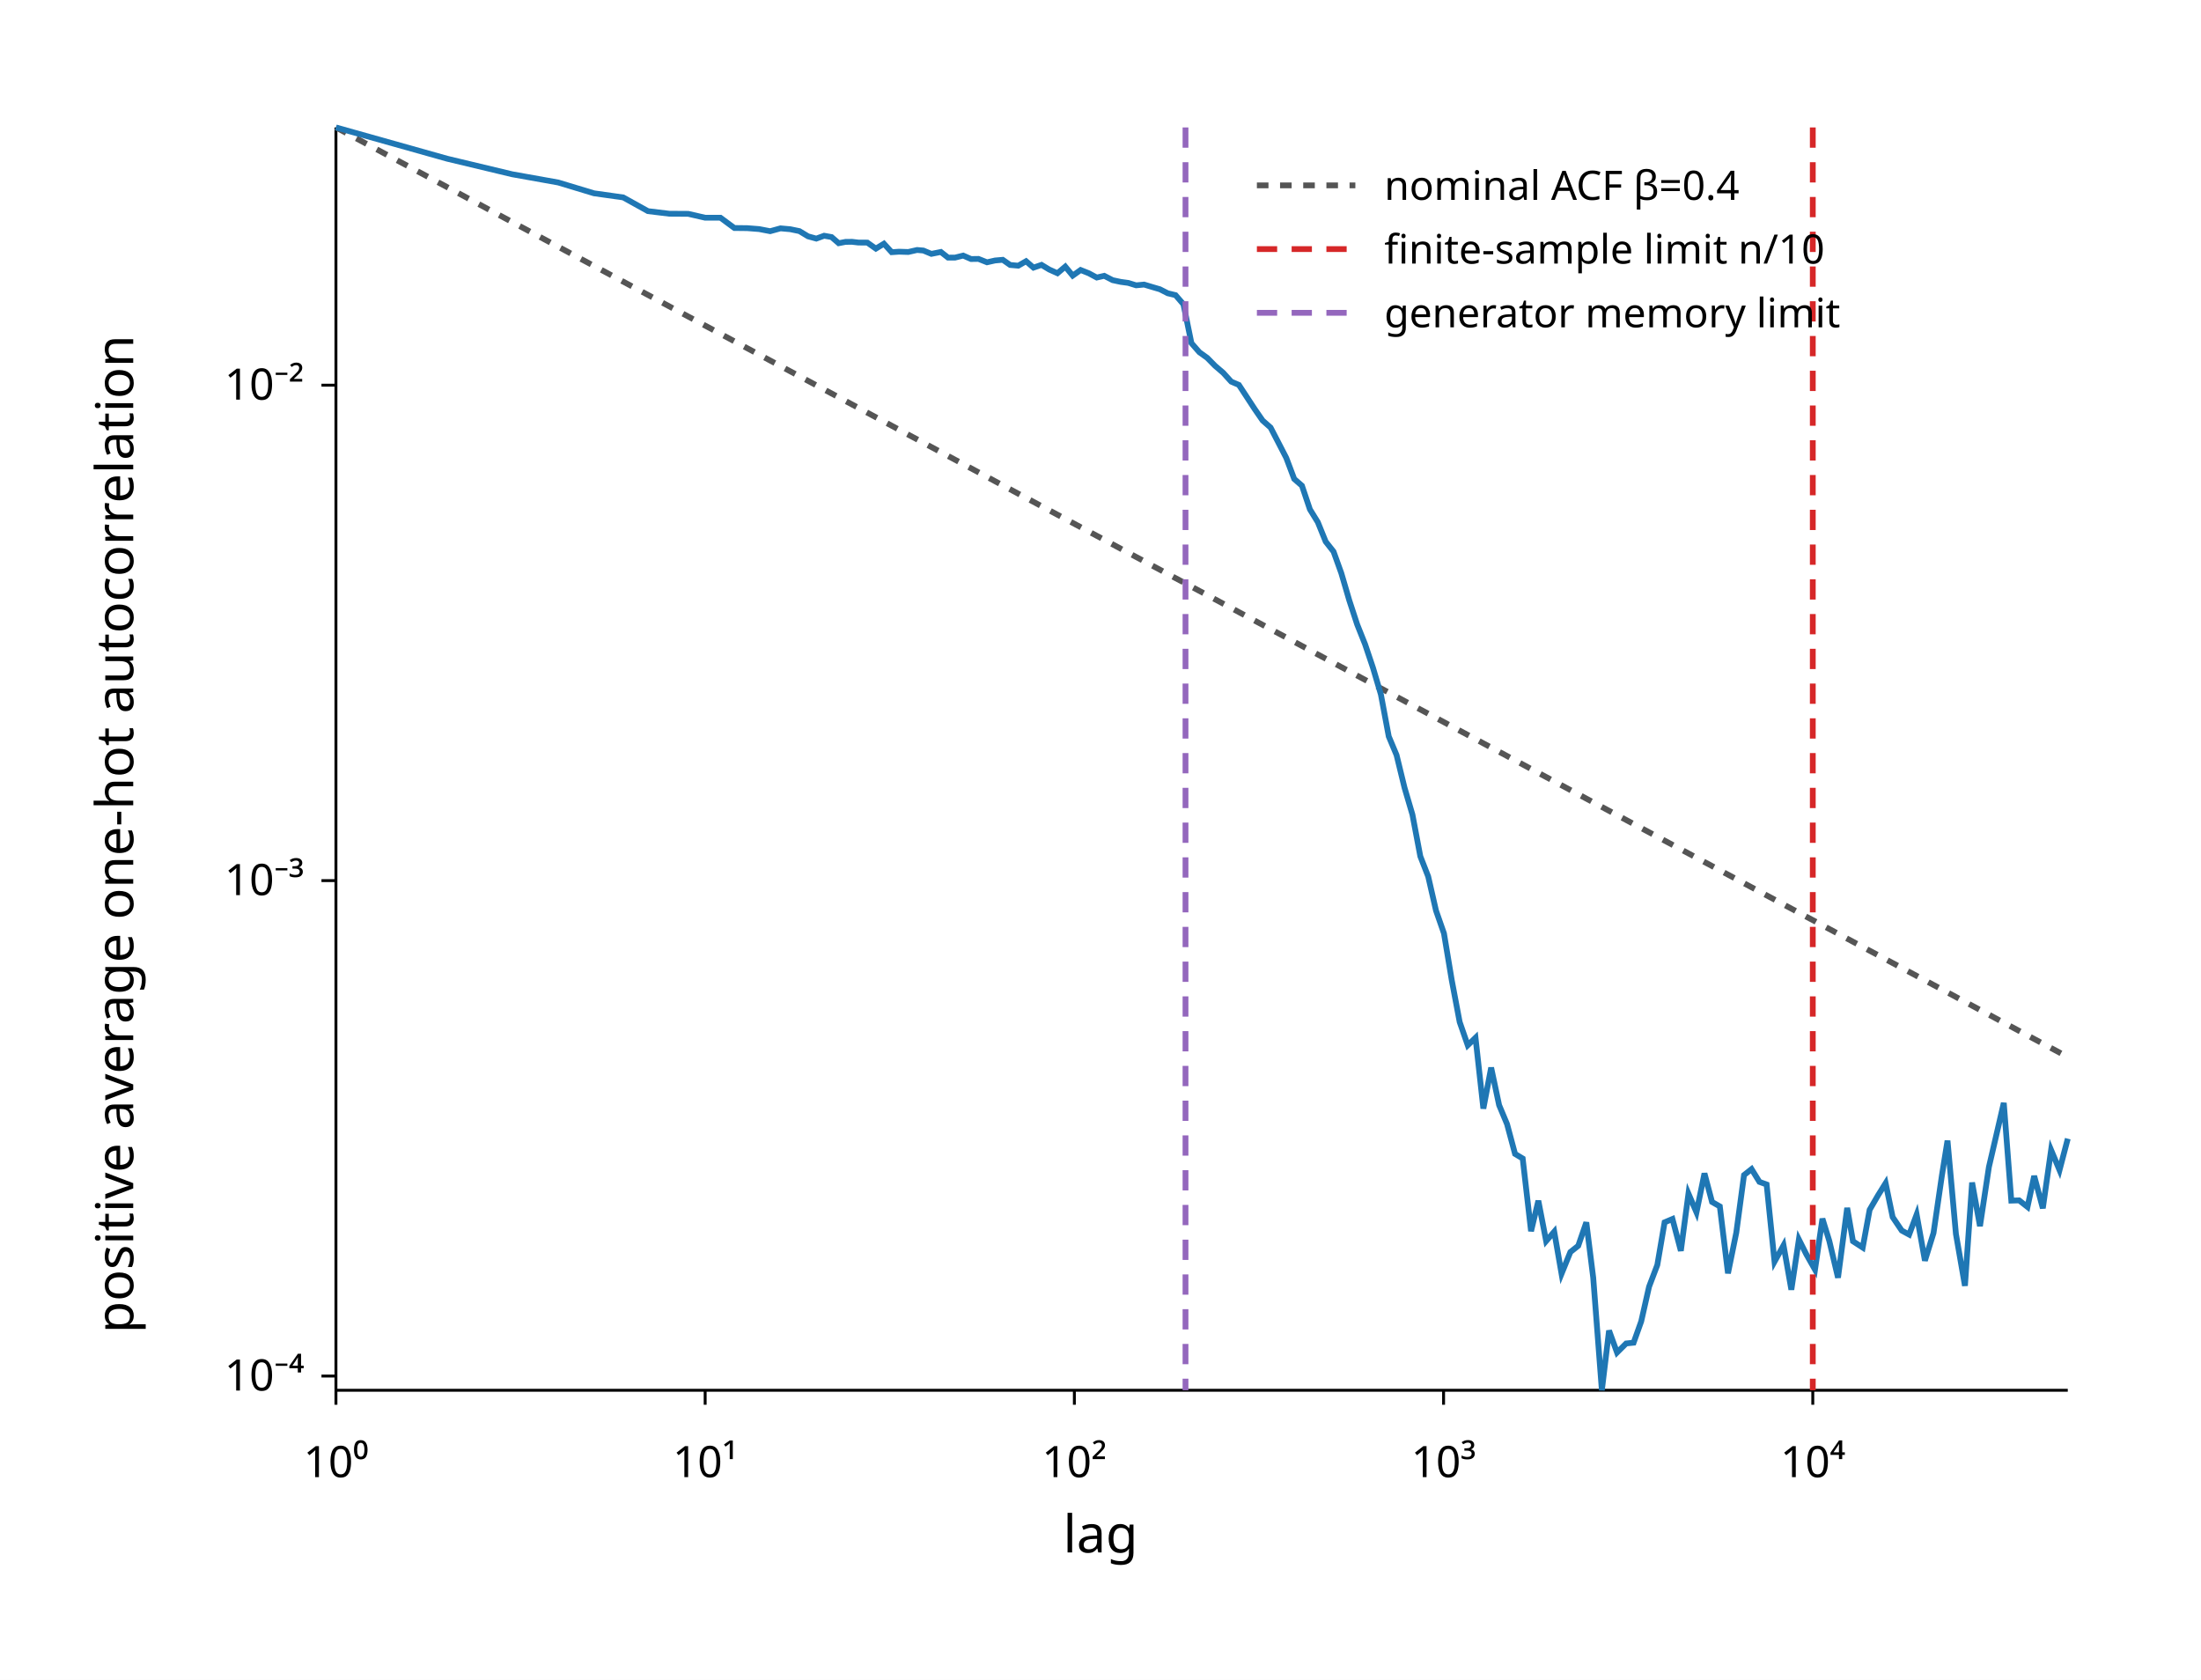
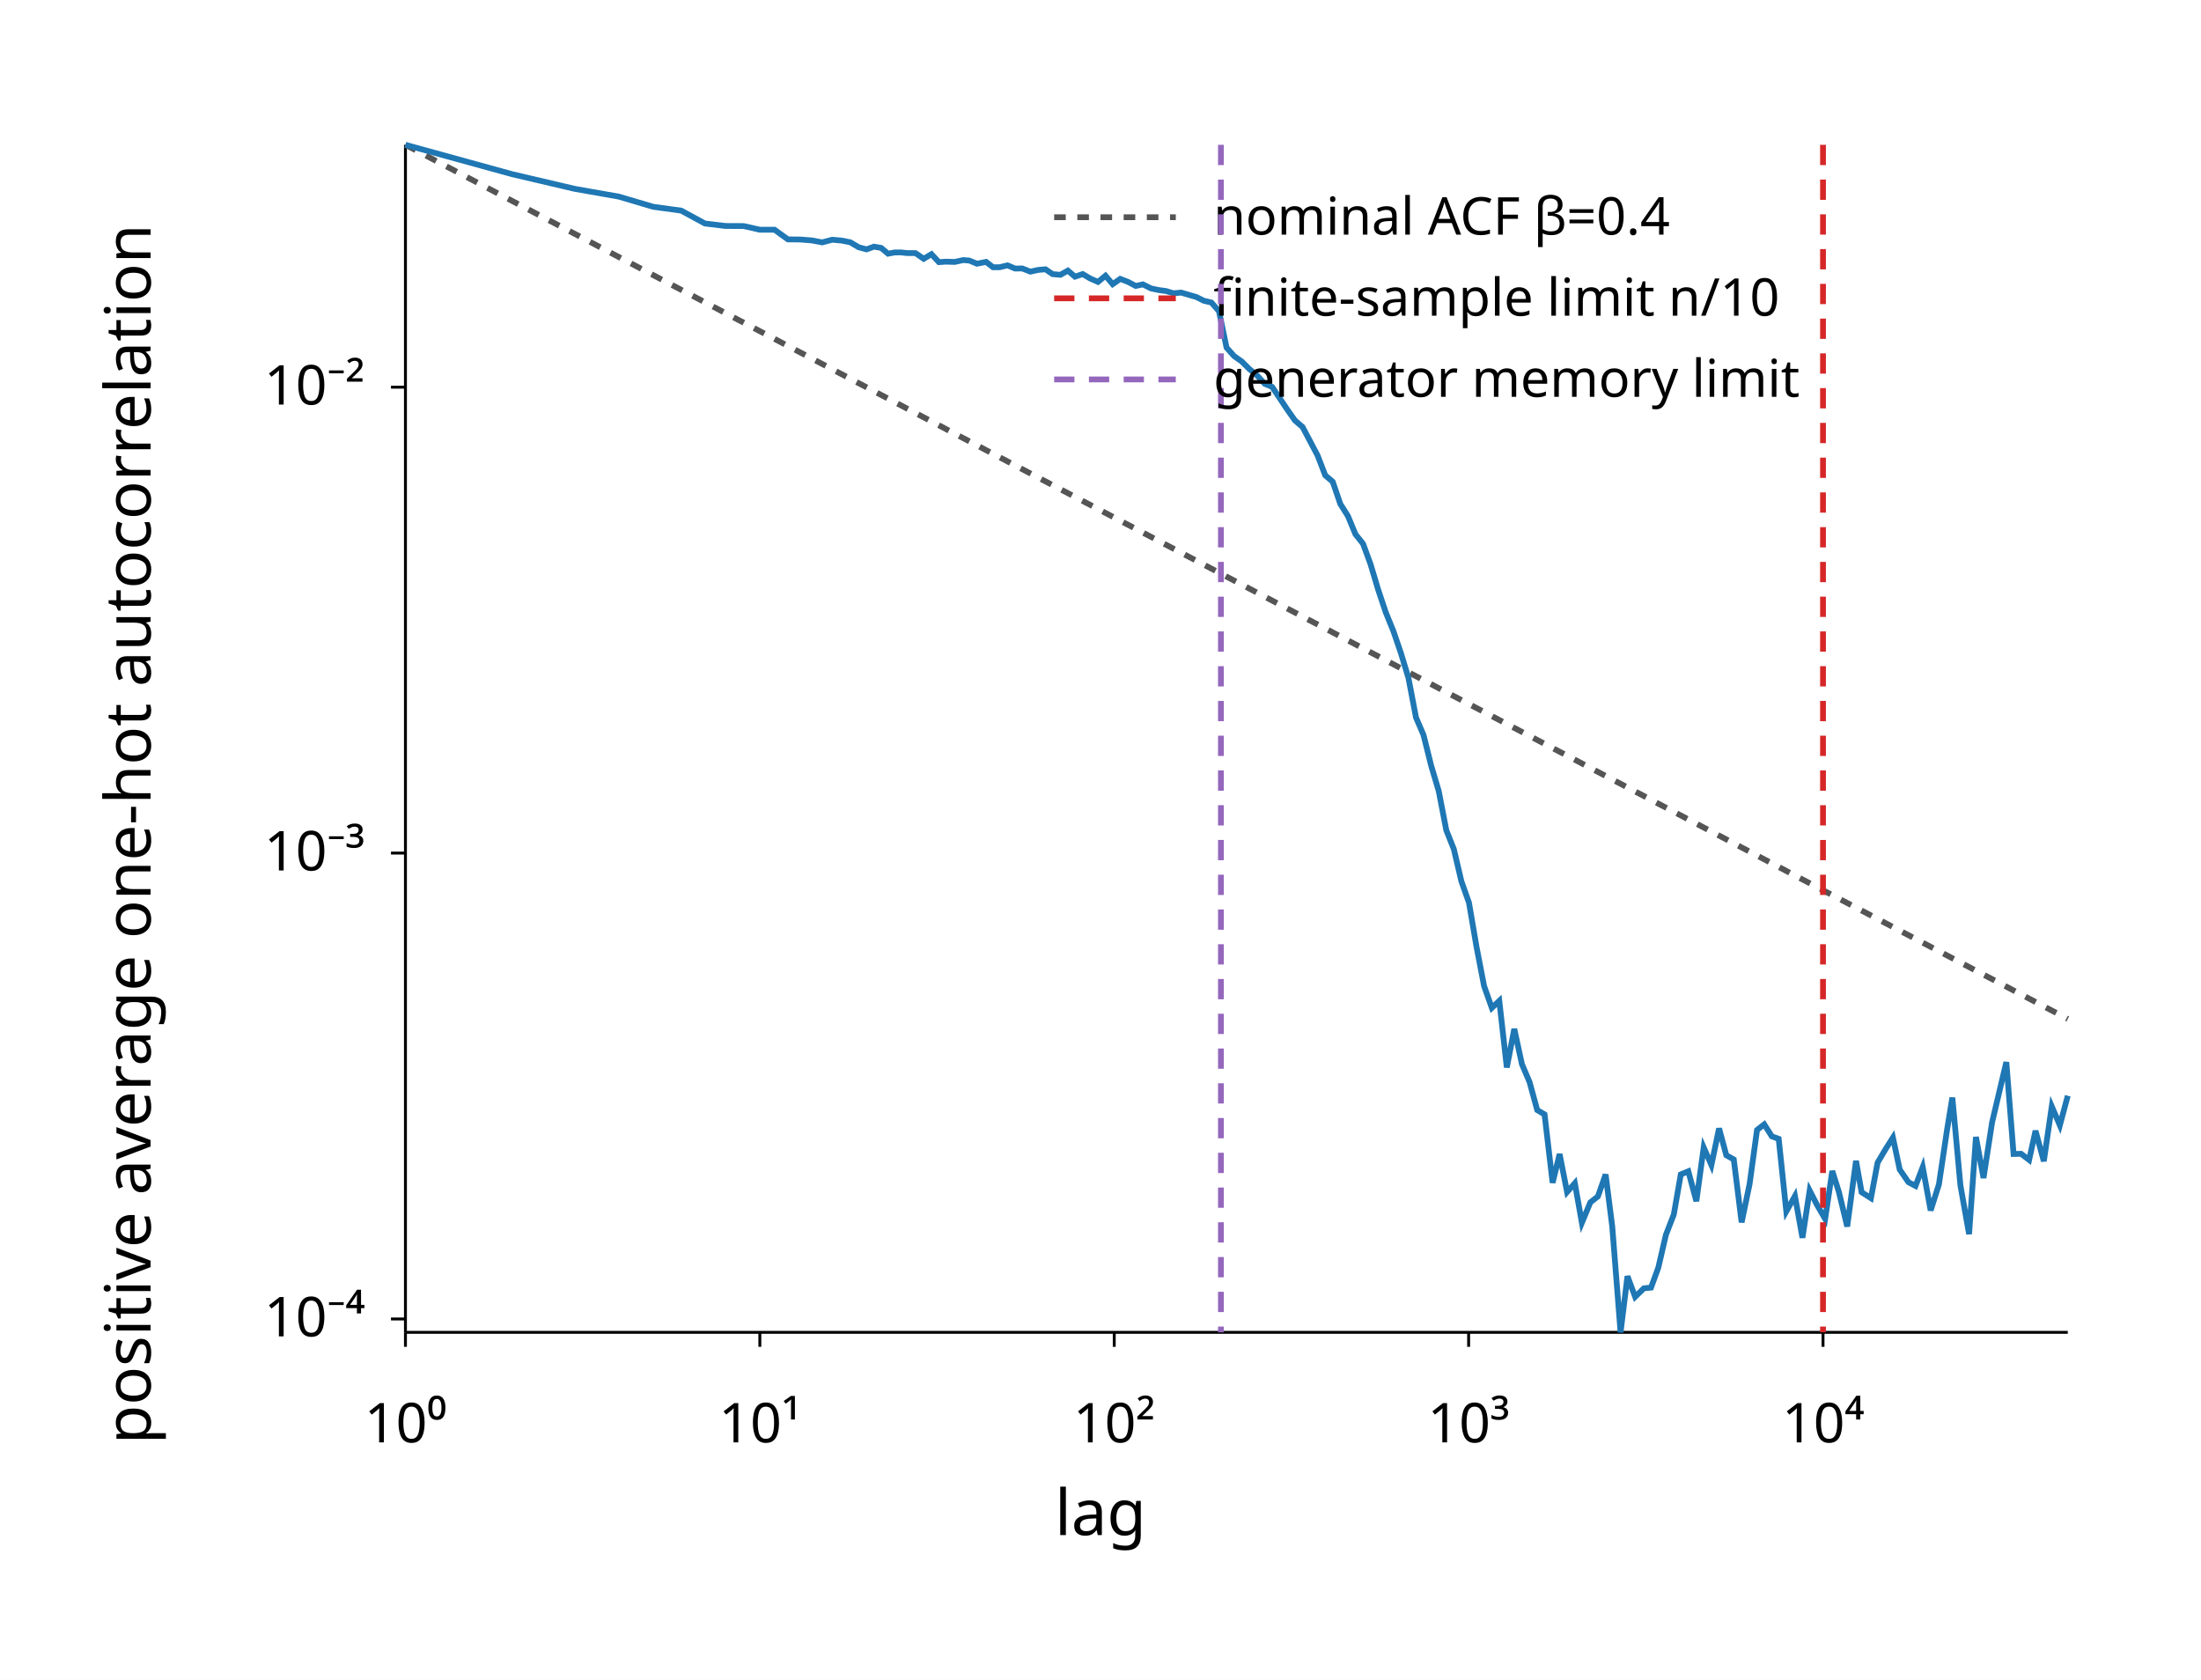
<svg xmlns="http://www.w3.org/2000/svg" width="760" height="580" viewBox="0 0 760 580">
  <rect width="100%" height="100%" fill="white" />
-   <line x1="116" y1="480" x2="714" y2="480" stroke="black" />
-   <line x1="116" y1="44" x2="116" y2="480" stroke="black" />
-   <line x1="116.0" y1="480" x2="116.0" y2="485" stroke="black" />
-   <text x="116.0" y="510" text-anchor="middle" font-family="sans-serif" font-size="15">10⁰</text>
-   <line x1="243.488" y1="480" x2="243.488" y2="485" stroke="black" />
-   <text x="243.488" y="510" text-anchor="middle" font-family="sans-serif" font-size="15">10¹</text>
-   <line x1="370.976" y1="480" x2="370.976" y2="485" stroke="black" />
-   <text x="370.976" y="510" text-anchor="middle" font-family="sans-serif" font-size="15">10²</text>
-   <line x1="498.464" y1="480" x2="498.464" y2="485" stroke="black" />
-   <text x="498.464" y="510" text-anchor="middle" font-family="sans-serif" font-size="15">10³</text>
-   <line x1="625.952" y1="480" x2="625.952" y2="485" stroke="black" />
-   <text x="625.952" y="510" text-anchor="middle" font-family="sans-serif" font-size="15">10⁴</text>
-   <line x1="111" y1="475.091" x2="116" y2="475.091" stroke="black" />
-   <text x="105" y="480.091" text-anchor="end" font-family="sans-serif" font-size="15">10⁻⁴</text>
-   <line x1="111" y1="304.038" x2="116" y2="304.038" stroke="black" />
-   <text x="105" y="309.038" text-anchor="end" font-family="sans-serif" font-size="15">10⁻³</text>
-   <line x1="111" y1="132.986" x2="116" y2="132.986" stroke="black" />
-   <text x="105" y="137.986" text-anchor="end" font-family="sans-serif" font-size="15">10⁻²</text>
-   <polyline fill="none" stroke="#555555" stroke-width="2" stroke-dasharray="4 4" points="116.0,44.0 154.38,64.6 176.83,76.65 192.76,85.19 205.11,91.82 215.2,97.24 223.74,101.82 231.13,105.79 237.65,109.29 243.49,112.42 248.77,115.25 253.58,117.84 258.01,120.22 262.12,122.42 265.94,124.47 269.51,126.39 272.87,128.19 276.03,129.89 279.03,131.49 281.87,133.02 284.57,134.47 287.14,135.85 289.6,137.17 291.96,138.44 294.22,139.65 296.39,140.81 299.49,142.48 302.44,144.06 305.22,145.55 307.89,146.98 310.42,148.34 313.63,150.07 316.67,151.69 318.84,152.86 321.6,154.34 324.88,156.11 327.37,157.44 329.76,158.72 332.59,160.24 335.3,161.69 337.87,163.07 340.81,164.65 343.6,166.15 346.26,167.58 348.8,168.94 351.61,170.45 354.3,171.89 356.86,173.26 359.64,174.76 362.3,176.18 365.14,177.71 367.84,179.16 370.41,180.54 373.14,182.0 375.99,183.54 378.71,184.99 381.3,186.38 384.2,187.94 386.97,189.43 389.6,190.84 392.3,192.29 395.06,193.77 397.85,195.27 400.51,196.69 403.21,198.14 405.92,199.6 408.65,201.06 411.39,202.53 414.12,204.0 416.85,205.46 419.56,206.92 422.36,208.42 425.14,209.91 427.78,211.33 430.49,212.78 433.25,214.27 435.97,215.73 438.73,217.2 441.43,218.65 444.15,220.11 446.89,221.58 449.56,223.02 452.31,224.49 455.04,225.96 457.76,227.42 460.47,228.87 463.15,230.31 465.91,231.79 468.63,233.25 471.36,234.72 474.09,236.18 476.82,237.65 479.53,239.1 482.23,240.55 484.98,242.03 487.71,243.49 490.43,244.95 493.15,246.41 495.85,247.86 498.6,249.33 501.3,250.79 504.02,252.25 506.81,253.74 509.49,255.18 512.2,256.64 514.89,258.08 517.64,259.55 520.38,261.02 523.14,262.51 525.78,263.92 528.67,265.48 531.19,266.83 533.88,268.27 536.67,269.77 539.2,271.13 542.24,272.76 544.96,274.22 547.75,275.72 550.13,276.99 553.12,278.6 555.6,279.93 558.36,281.41 561.5,283.09 564.08,284.48 566.71,285.89 569.42,287.34 572.27,288.87 574.78,290.22 577.5,291.68 580.39,293.23 583.02,294.64 585.79,296.13 588.55,297.61 591.16,299.01 593.85,300.46 596.67,301.97 599.54,303.51 602.21,304.94 604.81,306.34 607.53,307.8 610.01,309.13 612.74,310.59 615.85,312.26 618.55,313.71 621.15,315.11 623.72,316.49 626.72,318.09 629.28,319.47 631.65,320.74 634.66,322.36 637.83,324.06 639.82,325.13 643.19,326.94 645.58,328.22 648.49,329.78 651.1,331.18 653.53,332.49 656.67,334.17 659.22,335.54 661.81,336.93 664.67,338.46 667.64,340.06 670.55,341.62 672.47,342.65 675.38,344.21 678.49,345.88 680.96,347.21 683.68,348.67 686.77,350.32 689.2,351.63 691.9,353.08 694.5,354.47 697.21,355.93 700.09,357.47 702.4,358.71 705.38,360.31 708.24,361.84 711.15,363.41 714.0,364.94" />
-   <line x1="434" y1="64" x2="468" y2="64" stroke="#555555" stroke-width="2" stroke-dasharray="4 4" />
-   <text x="478" y="69" font-family="sans-serif" font-size="14">nominal ACF β=0.4</text>
-   <polyline fill="none" stroke="#1f77b4" stroke-width="2" points="116.0,44.0 154.38,54.79 176.83,60.16 192.76,63.01 205.11,66.74 215.2,68.16 223.74,72.9 231.13,73.79 237.65,73.83 243.49,75.17 248.77,75.17 253.58,78.72 258.01,78.77 262.12,79.09 265.94,79.82 269.51,78.84 272.87,79.14 276.03,79.79 279.03,81.6 281.87,82.38 284.57,81.39 287.14,81.85 289.6,83.97 291.96,83.51 294.22,83.49 296.39,83.74 299.49,83.76 302.44,85.84 305.22,84.14 307.89,87.07 310.42,86.9 313.63,87.0 316.67,86.31 318.84,86.5 321.6,87.65 324.88,86.99 327.37,88.95 329.76,88.94 332.59,88.24 335.3,89.43 337.87,89.39 340.81,90.56 343.6,89.93 346.26,89.7 348.8,91.48 351.61,91.73 354.3,90.19 356.86,92.4 359.64,91.45 362.3,93.06 365.14,94.33 367.84,92.05 370.41,95.16 373.14,93.22 375.99,94.36 378.71,95.82 381.3,95.23 384.2,96.73 386.97,97.32 389.6,97.68 392.3,98.51 395.06,98.25 397.85,99.09 400.51,99.87 403.21,101.25 405.92,101.9 408.65,105.06 411.39,118.46 414.12,121.59 416.85,123.55 419.56,126.3 422.36,128.7 425.14,131.76 427.78,132.89 430.49,137.02 433.25,141.24 435.97,145.18 438.73,147.62 441.43,152.83 444.15,158.1 446.89,165.36 449.56,167.69 452.31,175.86 455.04,180.29 457.76,187.0 460.47,190.44 463.15,197.88 465.91,207.3 468.63,215.6 471.36,222.45 474.09,230.57 476.82,239.77 479.53,254.25 482.23,260.69 484.98,271.97 487.71,281.25 490.43,295.64 493.15,302.61 495.85,314.39 498.6,322.27 501.3,338.48 504.02,352.86 506.81,360.89 509.49,358.28 512.2,382.75 514.89,368.6 517.64,381.55 520.38,388.1 523.14,398.39 525.78,399.98 528.67,425.08 531.19,414.56 533.88,428.49 536.67,425.24 539.2,439.77 542.24,432.28 544.96,430.12 547.75,422.03 550.13,441.09 553.12,480.0 555.6,459.39 558.36,466.97 561.5,463.84 564.08,463.57 566.71,456.21 569.42,444.24 572.27,436.73 574.78,422.02 577.5,420.87 580.39,431.86 583.02,412.11 585.79,418.57 588.55,405.12 591.16,414.98 593.85,416.52 596.67,439.62 599.54,425.55 602.21,405.7 604.81,403.64 607.53,408.05 610.01,408.95 612.74,435.59 615.85,429.96 618.55,445.28 621.15,427.94 623.72,433.06 626.72,438.36 629.28,420.76 631.65,428.42 634.66,441.13 637.83,417.03 639.82,428.55 643.19,430.73 645.58,417.7 648.49,412.69 651.1,408.5 653.53,420.22 656.67,424.86 659.22,426.25 661.81,419.33 664.67,435.25 667.64,425.7 670.55,405.74 672.47,393.81 675.38,426.05 678.49,443.94 680.96,408.28 683.68,423.33 686.77,402.9 689.2,392.45 691.9,380.78 694.5,414.52 697.21,414.44 700.09,416.7 702.4,406.01 705.38,417.17 708.24,397.05 711.15,403.99 714.0,393.13" />
-   <line x1="625.95" y1="44" x2="625.95" y2="480" stroke="#d62728" stroke-width="2" stroke-dasharray="7 5" />
-   <line x1="434" y1="86" x2="468" y2="86" stroke="#d62728" stroke-width="2" stroke-dasharray="7 5" />
-   <text x="478" y="91" font-family="sans-serif" font-size="14">finite-sample limit n/10</text>
-   <line x1="409.35" y1="44" x2="409.35" y2="480" stroke="#9467bd" stroke-width="2" stroke-dasharray="7 5" />
-   <line x1="434" y1="108" x2="468" y2="108" stroke="#9467bd" stroke-width="2" stroke-dasharray="7 5" />
-   <text x="478" y="113" font-family="sans-serif" font-size="14">generator memory limit</text>
-   <text x="380.0" y="536" text-anchor="middle" font-family="sans-serif" font-size="18">lag</text>
-   <text x="46" y="288.0" transform="rotate(-90 46 288.0)" text-anchor="middle" font-family="sans-serif" font-size="18">positive average one-hot autocorrelation</text>
+   <line x1="140" y1="460" x2="714" y2="460" stroke="black" />
+   <line x1="140" y1="50" x2="140" y2="460" stroke="black" />
+   <line x1="140.0" y1="460" x2="140.0" y2="465" stroke="black" />
+   <text x="140.0" y="498" text-anchor="middle" font-family="sans-serif" font-size="19">10⁰</text>
+   <line x1="262.371" y1="460" x2="262.371" y2="465" stroke="black" />
+   <text x="262.371" y="498" text-anchor="middle" font-family="sans-serif" font-size="19">10¹</text>
+   <line x1="384.743" y1="460" x2="384.743" y2="465" stroke="black" />
+   <text x="384.743" y="498" text-anchor="middle" font-family="sans-serif" font-size="19">10²</text>
+   <line x1="507.114" y1="460" x2="507.114" y2="465" stroke="black" />
+   <text x="507.114" y="498" text-anchor="middle" font-family="sans-serif" font-size="19">10³</text>
+   <line x1="629.486" y1="460" x2="629.486" y2="465" stroke="black" />
+   <text x="629.486" y="498" text-anchor="middle" font-family="sans-serif" font-size="19">10⁴</text>
+   <line x1="135" y1="455.383" x2="140" y2="455.383" stroke="black" />
+   <text x="126" y="461.383" text-anchor="end" font-family="sans-serif" font-size="19">10⁻⁴</text>
+   <line x1="135" y1="294.531" x2="140" y2="294.531" stroke="black" />
+   <text x="126" y="300.531" text-anchor="end" font-family="sans-serif" font-size="19">10⁻³</text>
+   <line x1="135" y1="133.679" x2="140" y2="133.679" stroke="black" />
+   <text x="126" y="139.679" text-anchor="end" font-family="sans-serif" font-size="19">10⁻²</text>
+   <polyline fill="none" stroke="#555555" stroke-width="2" stroke-dasharray="4 4" points="140.0,50.0 176.84,69.37 198.39,80.7 213.67,88.74 225.53,94.97 235.22,100.07 243.42,104.37 250.51,108.11 256.77,111.4 262.37,114.34 267.44,117.0 272.06,119.44 276.31,121.67 280.25,123.74 283.92,125.67 287.35,127.47 290.57,129.17 293.61,130.77 296.48,132.28 299.21,133.71 301.8,135.07 304.27,136.37 306.64,137.61 308.9,138.8 311.07,139.94 313.15,141.04 316.12,142.6 318.96,144.09 321.63,145.5 324.19,146.84 326.62,148.12 329.7,149.74 332.61,151.27 334.7,152.37 337.35,153.76 340.5,155.42 342.89,156.68 345.18,157.88 347.9,159.31 350.5,160.68 352.96,161.97 355.79,163.46 358.47,164.87 361.02,166.21 363.46,167.49 366.16,168.91 368.74,170.27 371.19,171.56 373.87,172.96 376.41,174.3 379.14,175.73 381.73,177.1 384.2,178.4 386.82,179.78 389.56,181.21 392.17,182.58 394.65,183.89 397.44,185.36 400.09,186.75 402.62,188.08 405.21,189.44 407.86,190.83 410.54,192.25 413.09,193.59 415.68,194.95 418.29,196.32 420.91,197.7 423.53,199.08 426.15,200.46 428.77,201.83 431.37,203.2 434.07,204.62 436.73,206.02 439.27,207.35 441.87,208.72 444.52,210.11 447.13,211.48 449.78,212.87 452.37,214.24 454.98,215.61 457.61,216.99 460.18,218.34 462.81,219.73 465.43,221.11 468.05,222.48 470.64,223.85 473.22,225.2 475.87,226.59 478.48,227.97 481.1,229.34 483.72,230.72 486.34,232.1 488.94,233.47 491.54,234.83 494.18,236.22 496.79,237.59 499.4,238.97 502.01,240.34 504.61,241.7 507.24,243.09 509.84,244.45 512.45,245.83 515.13,247.23 517.7,248.59 520.3,249.96 522.88,251.31 525.52,252.7 528.15,254.08 530.8,255.48 533.33,256.81 536.11,258.27 538.53,259.54 541.11,260.9 543.79,262.3 546.22,263.58 549.14,265.12 551.74,266.49 554.42,267.9 556.7,269.1 559.58,270.61 561.96,271.86 564.61,273.25 567.62,274.83 570.1,276.14 572.62,277.47 575.22,278.83 577.96,280.27 580.37,281.54 582.98,282.91 585.75,284.37 588.28,285.7 590.94,287.1 593.59,288.49 596.09,289.8 598.67,291.16 601.38,292.59 604.13,294.03 606.7,295.38 609.19,296.69 611.81,298.07 614.18,299.32 616.81,300.7 619.79,302.27 622.38,303.63 624.87,304.94 627.34,306.24 630.22,307.75 632.68,309.04 634.95,310.24 637.84,311.76 640.88,313.36 642.8,314.36 646.03,316.06 648.33,317.27 651.12,318.74 653.62,320.05 655.96,321.28 658.97,322.87 661.42,324.15 663.91,325.46 666.65,326.9 669.5,328.4 672.3,329.87 674.14,330.84 676.93,332.31 679.92,333.88 682.29,335.13 684.9,336.5 687.86,338.05 690.19,339.28 692.78,340.64 695.28,341.96 697.88,343.32 700.65,344.78 702.86,345.94 705.72,347.45 708.47,348.89 711.26,350.36 714.0,351.8" />
+   <line x1="364" y1="75" x2="406" y2="75" stroke="#555555" stroke-width="2" stroke-dasharray="4 4" />
+   <text x="419" y="81" font-family="sans-serif" font-size="18">nominal ACF β=0.4</text>
+   <polyline fill="none" stroke="#1f77b4" stroke-width="2" points="140.0,50.0 176.84,60.14 198.39,65.19 213.67,67.88 225.53,71.39 235.22,72.72 243.42,77.17 250.51,78.02 256.77,78.05 262.37,79.31 267.44,79.31 272.06,82.65 276.31,82.69 280.25,83.0 283.92,83.68 287.35,82.77 290.57,83.05 293.61,83.65 296.48,85.36 299.21,86.09 301.8,85.16 304.27,85.59 306.64,87.59 308.9,87.16 311.07,87.14 313.15,87.37 316.12,87.39 318.96,89.35 321.63,87.75 324.19,90.5 326.62,90.34 329.7,90.43 332.61,89.79 334.7,89.96 337.35,91.05 340.5,90.42 342.89,92.27 345.18,92.26 347.9,91.61 350.5,92.72 352.96,92.68 355.79,93.79 358.47,93.19 361.02,92.98 363.46,94.65 366.16,94.88 368.74,93.43 371.19,95.52 373.87,94.62 376.41,96.14 379.14,97.33 381.73,95.19 384.2,98.11 386.82,96.29 389.56,97.35 392.17,98.73 394.65,98.18 397.44,99.58 400.09,100.14 402.62,100.48 405.21,101.26 407.86,101.02 410.54,101.81 413.09,102.54 415.68,103.84 418.29,104.45 420.91,107.42 423.53,120.02 426.15,122.96 428.77,124.8 431.37,127.39 434.07,129.64 436.73,132.53 439.27,133.58 441.87,137.47 444.52,141.44 447.13,145.15 449.78,147.44 452.37,152.34 454.98,157.3 457.61,164.13 460.18,166.31 462.81,173.99 465.43,178.16 468.05,184.47 470.64,187.71 473.22,194.7 475.87,203.57 478.48,211.37 481.1,217.81 483.72,225.44 486.34,234.1 488.94,247.72 491.54,253.77 494.18,264.37 496.79,273.1 499.4,286.63 502.01,293.18 504.61,304.27 507.24,311.68 509.84,326.92 512.45,340.44 515.13,347.99 517.7,345.54 520.3,368.55 522.88,355.25 525.52,367.42 528.15,373.58 530.8,383.26 533.33,384.75 536.11,408.36 538.53,398.46 541.11,411.56 543.79,408.51 546.22,422.17 549.14,415.13 551.74,413.09 554.42,405.49 556.7,423.41 559.58,460.0 561.96,440.62 564.61,447.75 567.62,444.8 570.1,444.55 572.62,437.63 575.22,426.37 577.96,419.31 580.37,405.48 582.98,404.4 585.75,414.73 588.28,396.16 590.94,402.23 593.59,389.59 596.09,398.86 598.67,400.31 601.38,422.03 604.13,408.8 606.7,390.13 609.19,388.19 611.81,392.34 614.18,393.19 616.81,418.24 619.79,412.94 622.38,427.35 624.87,411.04 627.34,415.86 630.22,420.84 632.68,404.29 634.95,411.49 637.84,423.45 640.88,400.79 642.8,411.62 646.03,413.67 648.33,401.42 651.12,396.7 653.62,392.77 655.96,403.78 658.97,408.15 661.42,409.45 663.91,402.95 666.65,417.91 669.5,408.94 672.3,390.17 674.14,378.95 676.93,409.27 679.92,426.09 682.29,392.55 684.9,406.71 687.86,387.5 690.19,377.67 692.78,366.7 695.28,398.42 697.88,398.35 700.65,400.47 702.86,390.42 705.72,400.92 708.47,382.0 711.26,388.52 714.0,378.31" />
+   <line x1="629.48" y1="50" x2="629.48" y2="460" stroke="#d62728" stroke-width="2" stroke-dasharray="7 5" />
+   <line x1="364" y1="103" x2="406" y2="103" stroke="#d62728" stroke-width="2" stroke-dasharray="7 5" />
+   <text x="419" y="109" font-family="sans-serif" font-size="18">finite-sample limit n/10</text>
+   <line x1="421.58" y1="50" x2="421.58" y2="460" stroke="#9467bd" stroke-width="2" stroke-dasharray="7 5" />
+   <line x1="364" y1="131" x2="406" y2="131" stroke="#9467bd" stroke-width="2" stroke-dasharray="7 5" />
+   <text x="419" y="137" font-family="sans-serif" font-size="18">generator memory limit</text>
+   <text x="380.0" y="530" text-anchor="middle" font-family="sans-serif" font-size="22">lag</text>
+   <text x="52" y="288.0" transform="rotate(-90 52 288.0)" text-anchor="middle" font-family="sans-serif" font-size="22">positive average one-hot autocorrelation</text>
</svg>
